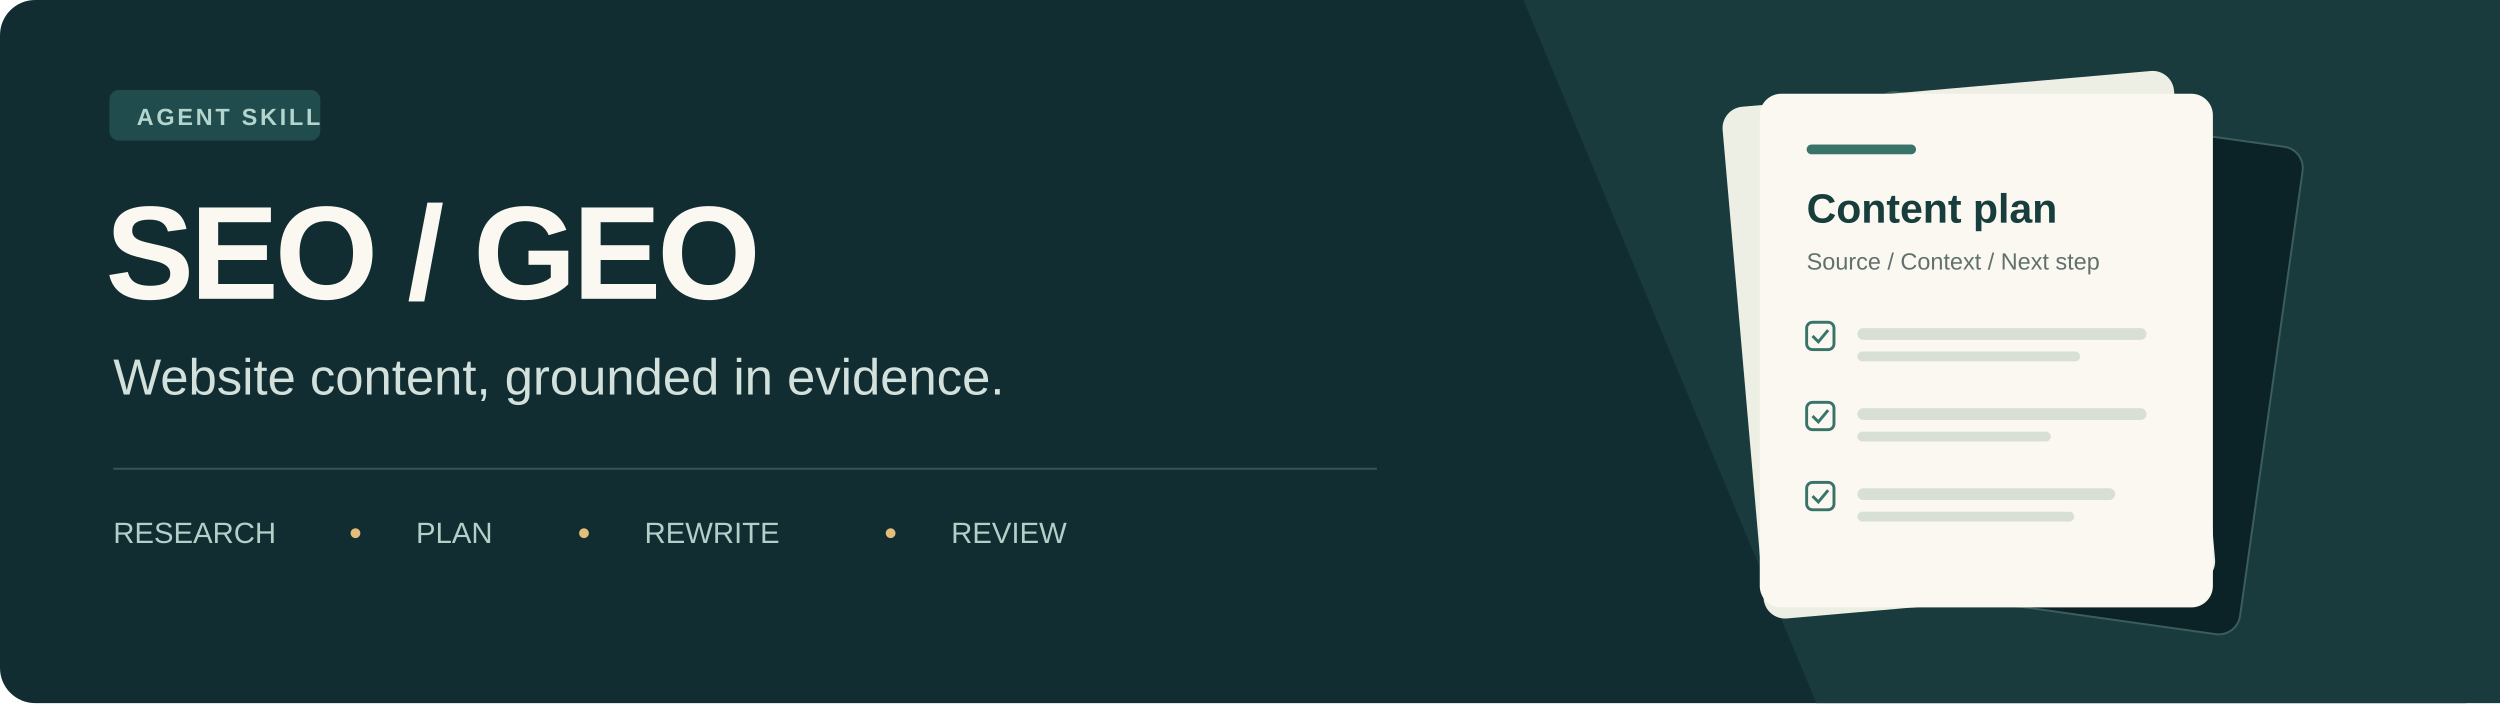
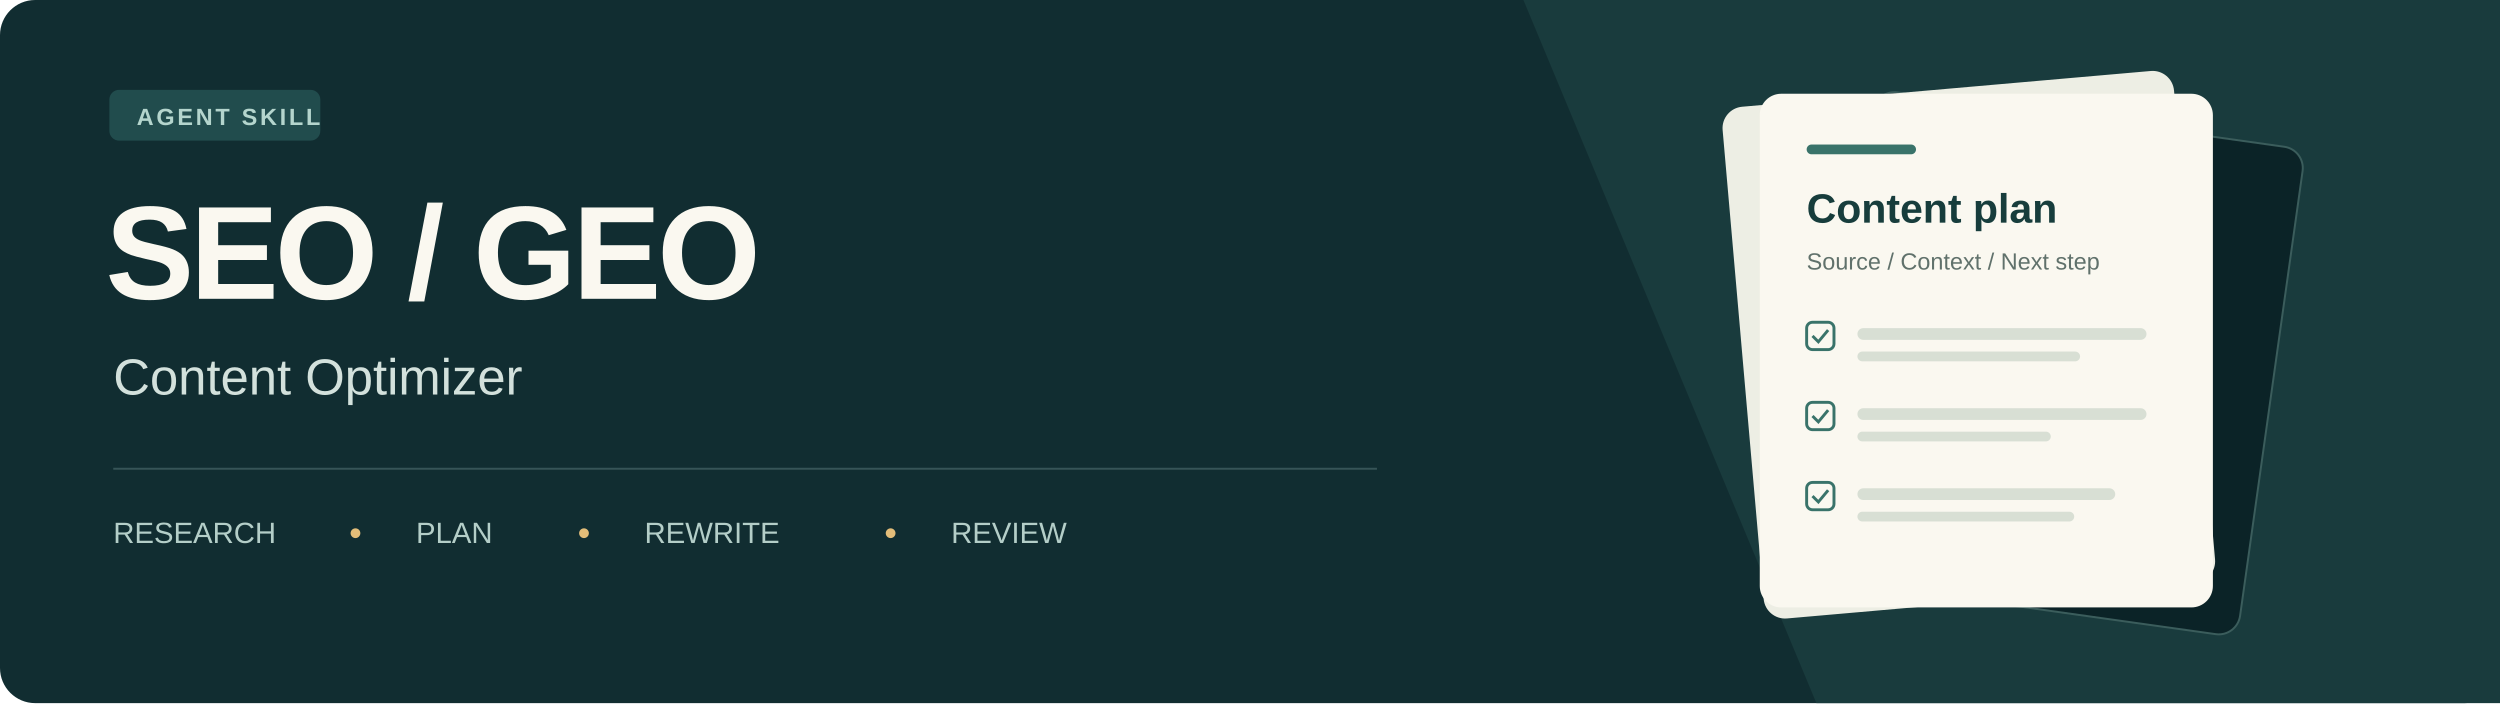
<svg xmlns="http://www.w3.org/2000/svg" width="1280" height="360" viewBox="0 0 1280 360" role="img" aria-labelledby="title desc">
  <rect width="1280" height="360" rx="18" fill="#112D31" />
  <path d="M780 0H1280V360H930Z" fill="#193B3D" />
  <g font-family="Arial, Helvetica, sans-serif">
    <rect x="56" y="46" width="108" height="26" rx="5" fill="#214C4D" />
    <text x="70" y="64" font-size="12" font-weight="700" letter-spacing="1.4" fill="#B4D5CD">AGENT SKILL</text>
    <text x="54" y="153" font-size="68" font-weight="700" letter-spacing="-2" fill="#FAF8F0">SEO / GEO</text>
-     <text x="58" y="202" font-size="26" fill="#D3E1DC">Website content, grounded in evidence.</text>
+     <text x="58" y="202" font-size="26" fill="#D3E1DC">Content Optimizer</text>
    <path d="M58 240H705" stroke="#365457" />
    <g font-size="15" fill="#B4CEC8">
      <text x="58" y="278">RESEARCH</text>
      <text x="213" y="278">PLAN</text>
      <text x="330" y="278">REWRITE</text>
      <text x="487" y="278">REVIEW</text>
    </g>
    <g fill="#E3BD79">
      <circle cx="182" cy="273" r="2.5" />
      <circle cx="299" cy="273" r="2.5" />
      <circle cx="456" cy="273" r="2.5" />
    </g>
    <rect x="942" y="60" width="222" height="252" rx="11" fill="#0B2327" stroke="#3B5D5C" transform="rotate(8 1053 186)" />
    <rect x="892" y="45" width="232" height="263" rx="11" fill="#EDEEE4" transform="rotate(-5 1008 176)" />
    <rect x="901" y="48" width="232" height="263" rx="11" fill="#FAF8F0" />
    <rect x="925" y="74" width="56" height="5" rx="2.5" fill="#39736A" />
    <text x="925" y="114" font-size="21" font-weight="700" fill="#173D3C">Content plan</text>
    <text x="925" y="138" font-size="12" fill="#60716B">Source / Context / Next step</text>
    <g fill="#D8DFD4">
      <rect x="951" y="168" width="148" height="6" rx="3" />
      <rect x="951" y="180" width="114" height="5" rx="2.5" />
      <rect x="951" y="209" width="148" height="6" rx="3" />
      <rect x="951" y="221" width="99" height="5" rx="2.5" />
      <rect x="951" y="250" width="132" height="6" rx="3" />
      <rect x="951" y="262" width="111" height="5" rx="2.5" />
    </g>
    <g fill="none" stroke="#39736A" stroke-width="1.5">
      <rect x="925" y="165" width="14" height="14" rx="3" />
      <rect x="925" y="206" width="14" height="14" rx="3" />
      <rect x="925" y="247" width="14" height="14" rx="3" />
      <path d="m928 172 3 3 5-6m-8 44 3 3 5-6m-8 44 3 3 5-6" />
    </g>
  </g>
</svg>
